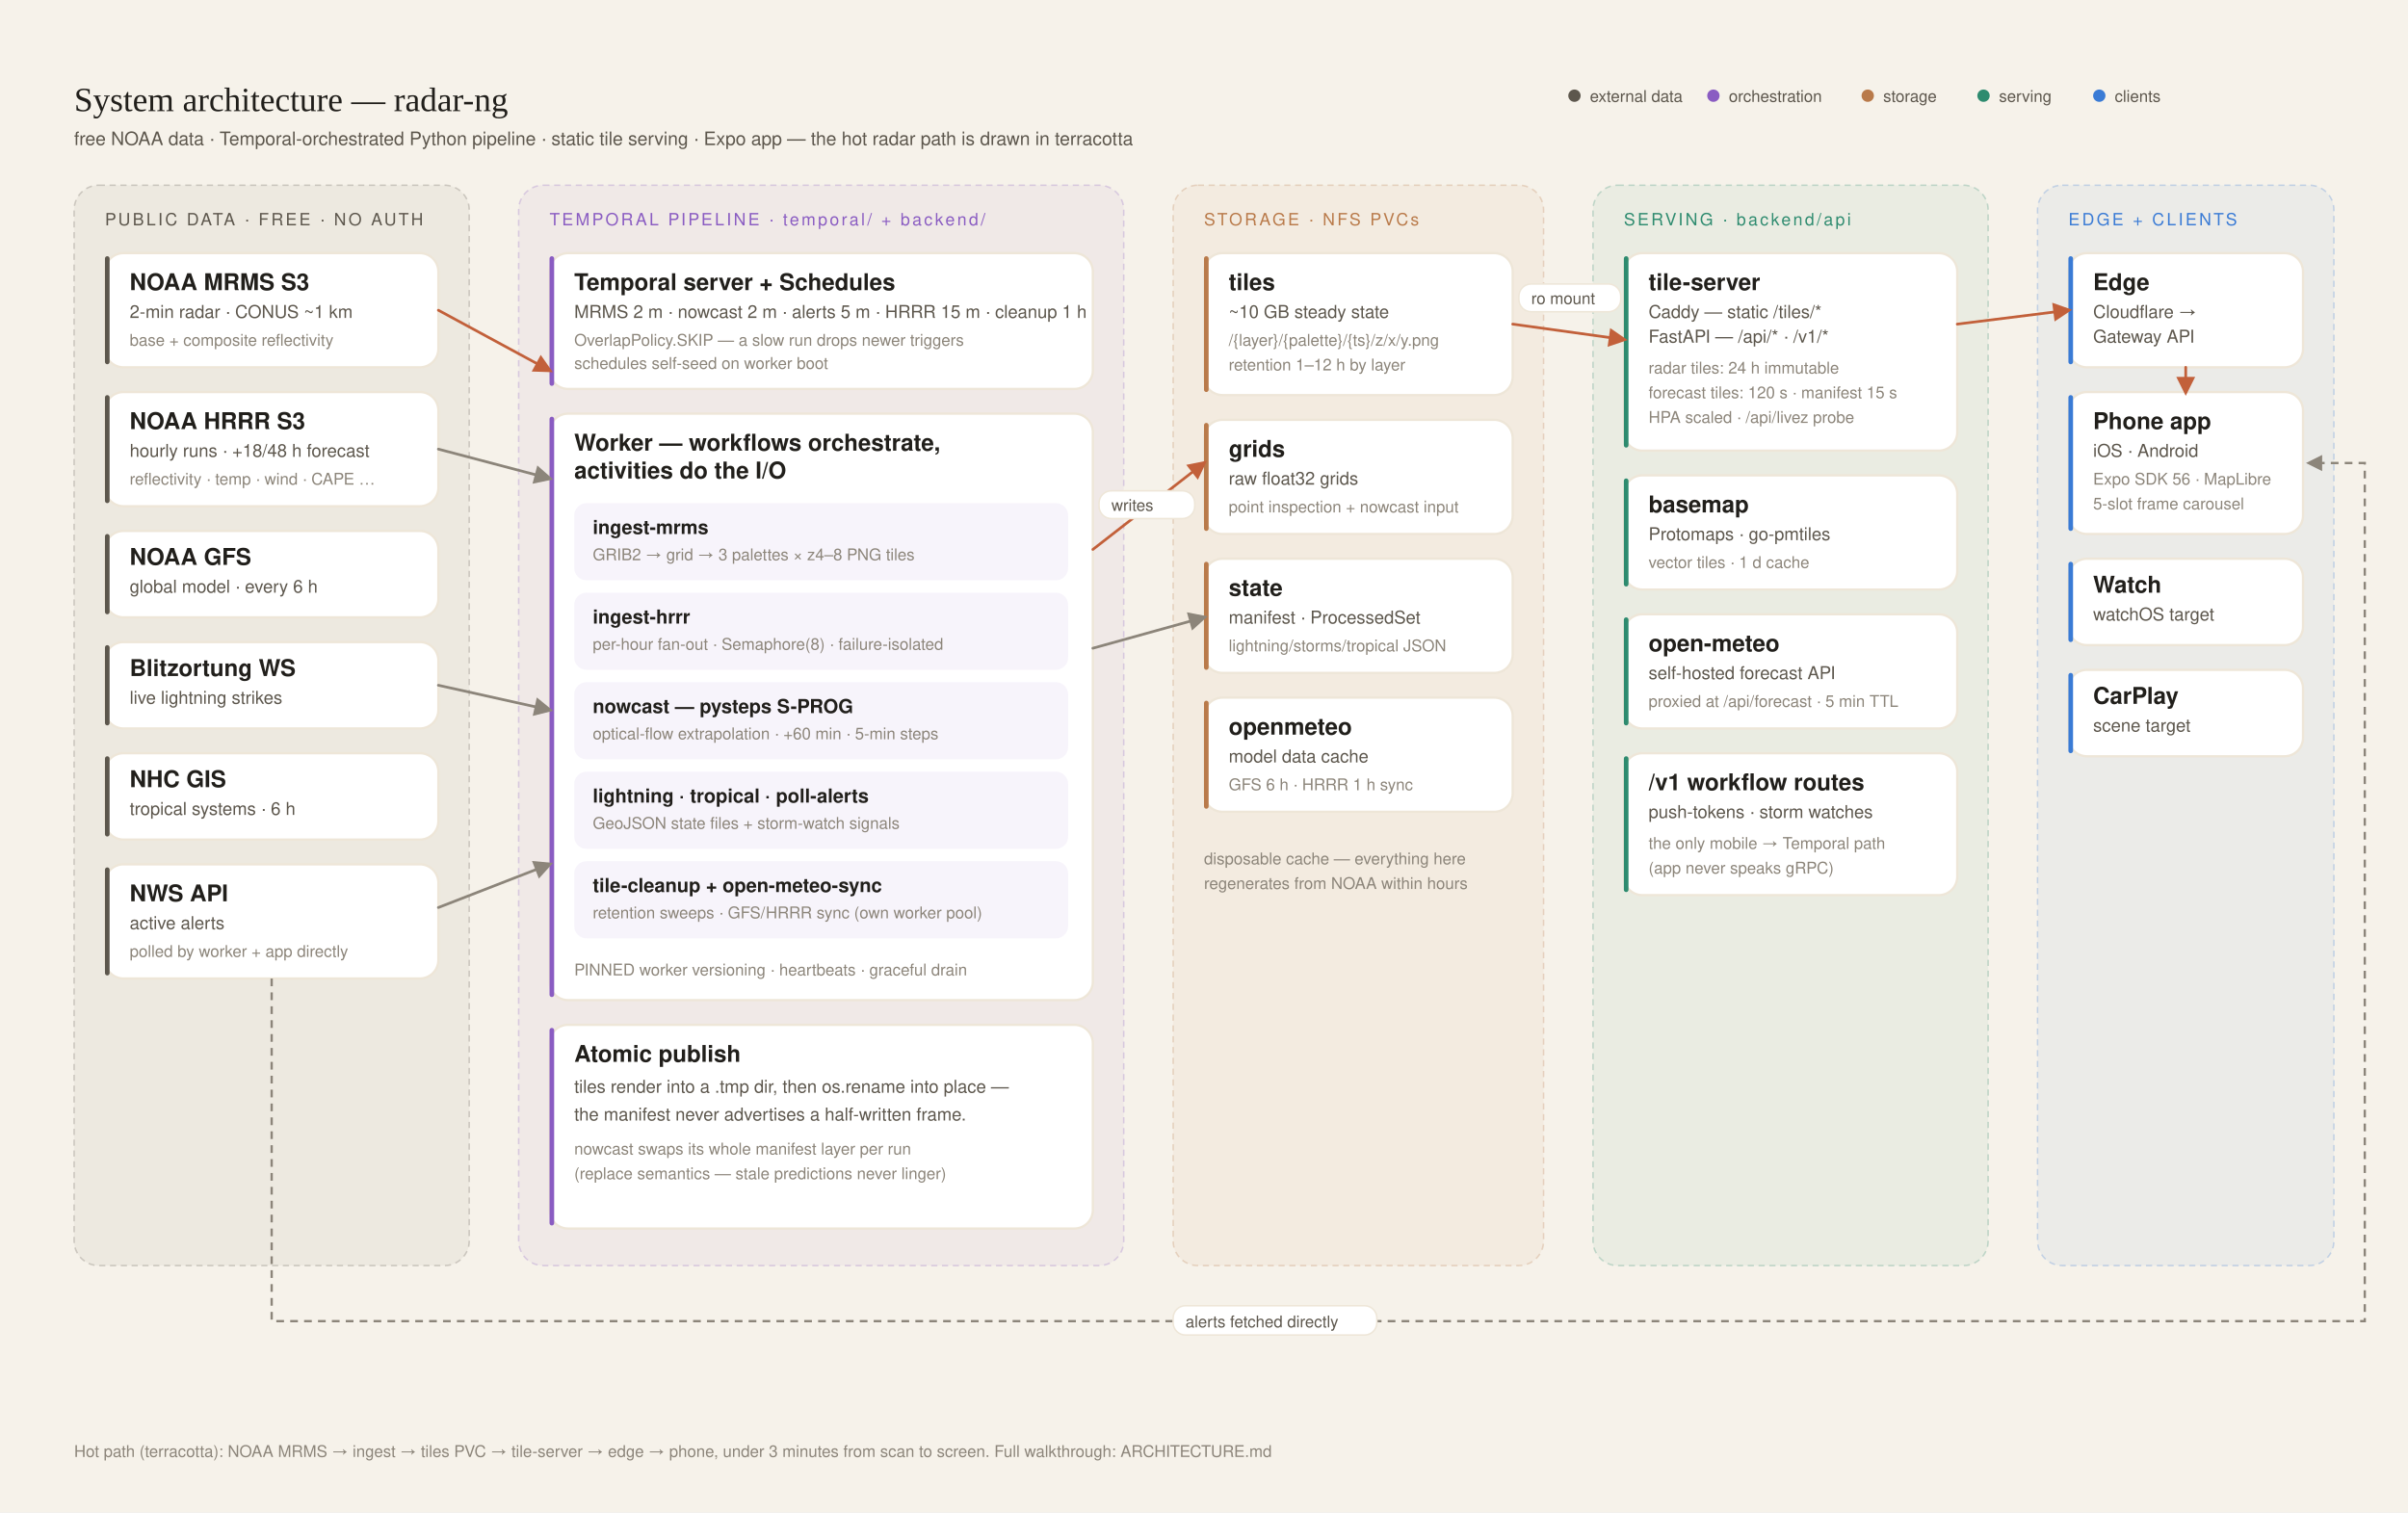
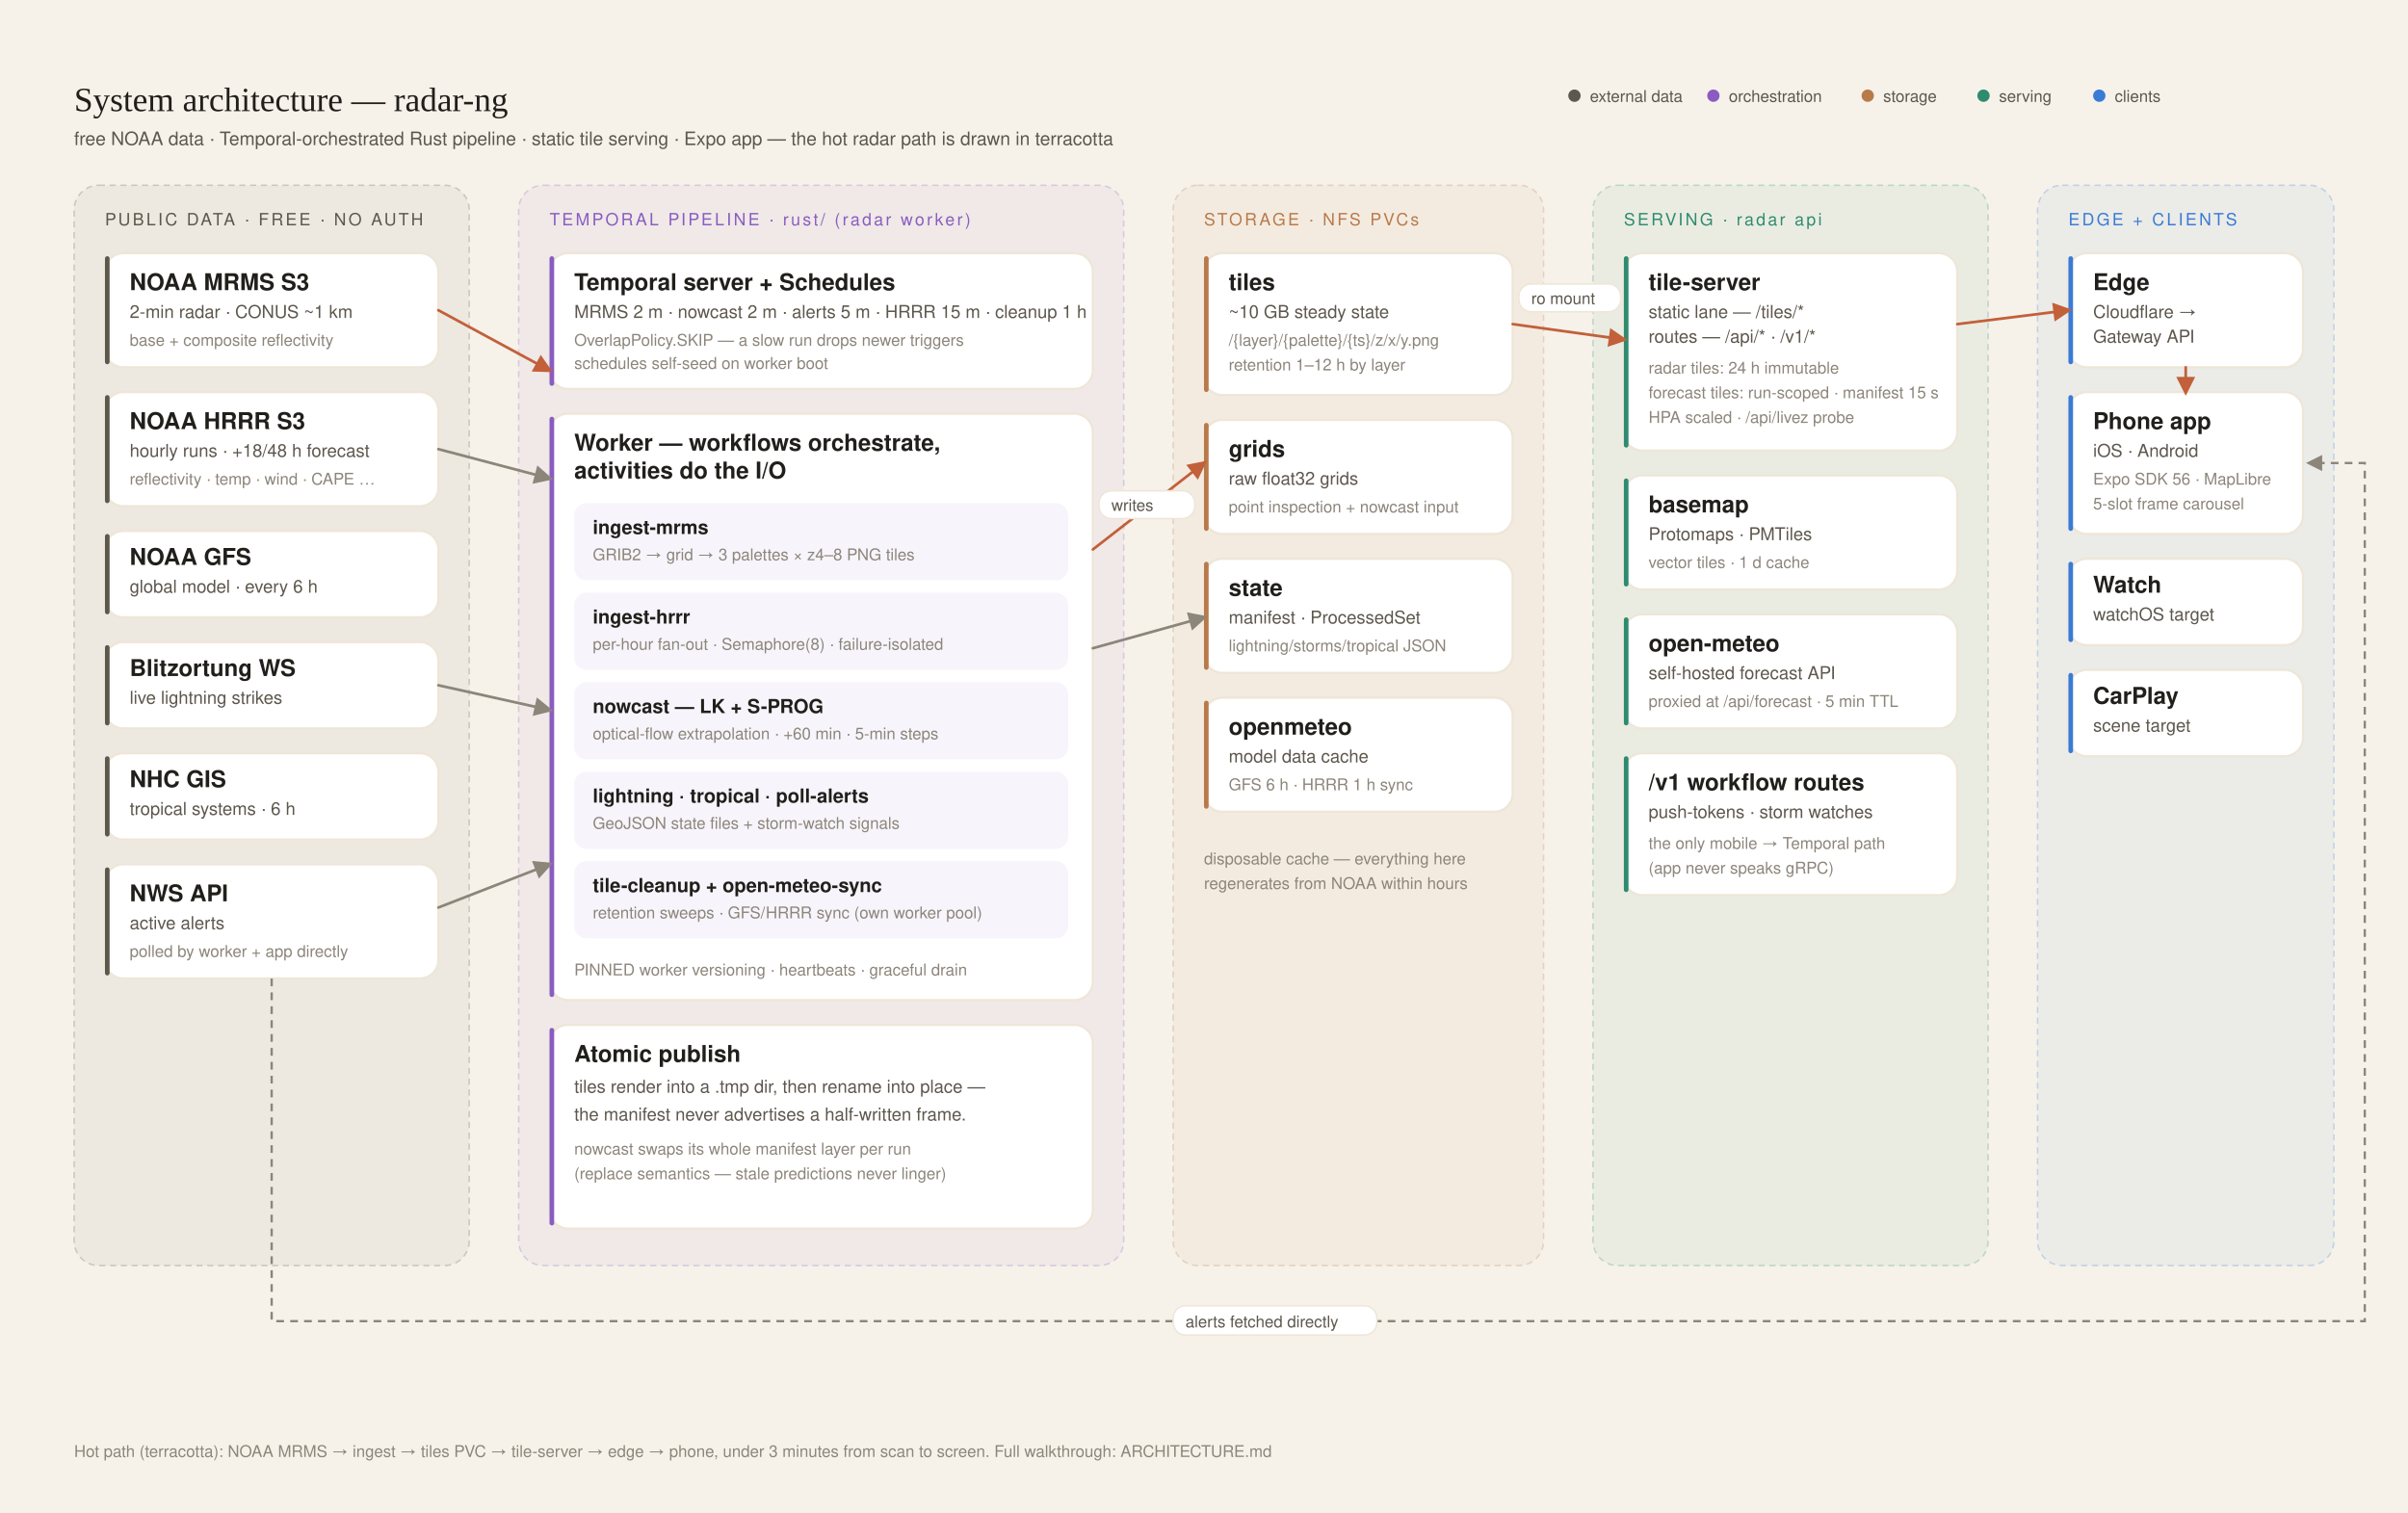
<svg xmlns="http://www.w3.org/2000/svg" width="1560" height="980" viewBox="0 0 1560 980">
  <defs>
    <marker id="arrHot" viewBox="0 0 10 10" refX="8" refY="5" markerWidth="7" markerHeight="7" orient="auto-start-reverse">
      <path d="M0 0 L10 5 L0 10 z" fill="#c2603a" />
    </marker>
    <marker id="arrSec" viewBox="0 0 10 10" refX="8" refY="5" markerWidth="7" markerHeight="7" orient="auto-start-reverse">
      <path d="M0 0 L10 5 L0 10 z" fill="#8c857a" />
    </marker>
  </defs>
  <rect x="0" y="0" width="1560" height="980" fill="#f6f2ea" />
  <text x="48" y="72" font-family="Georgia, 'Times New Roman', serif" font-size="22" fill="#211f1b">System architecture — radar-ng</text>
-   <text x="48" y="94" font-family="-apple-system, 'Segoe UI', Helvetica, Arial, sans-serif" font-size="12" fill="#5d574d">free NOAA data · Temporal-orchestrated Python pipeline · static tile serving · Expo app — the hot radar path is drawn in terracotta</text>
+   <text x="48" y="94" font-family="-apple-system, 'Segoe UI', Helvetica, Arial, sans-serif" font-size="12" fill="#5d574d">free NOAA data · Temporal-orchestrated Rust pipeline · static tile serving · Expo app — the hot radar path is drawn in terracotta</text>
  <circle cx="1020" cy="62" r="4" fill="#5d574d" />
  <text x="1030" y="66" font-family="-apple-system, 'Segoe UI', Helvetica, Arial, sans-serif" font-size="10.5" fill="#5d574d">external data</text>
  <circle cx="1110" cy="62" r="4" fill="#8a5cc2" />
  <text x="1120" y="66" font-family="-apple-system, 'Segoe UI', Helvetica, Arial, sans-serif" font-size="10.5" fill="#5d574d">orchestration</text>
  <circle cx="1210" cy="62" r="4" fill="#b97a4a" />
  <text x="1220" y="66" font-family="-apple-system, 'Segoe UI', Helvetica, Arial, sans-serif" font-size="10.5" fill="#5d574d">storage</text>
  <circle cx="1285" cy="62" r="4" fill="#2e8b6f" />
  <text x="1295" y="66" font-family="-apple-system, 'Segoe UI', Helvetica, Arial, sans-serif" font-size="10.5" fill="#5d574d">serving</text>
  <circle cx="1360" cy="62" r="4" fill="#3a7bd5" />
  <text x="1370" y="66" font-family="-apple-system, 'Segoe UI', Helvetica, Arial, sans-serif" font-size="10.5" fill="#5d574d">clients</text>
  <rect x="48" y="120" width="256" height="700" rx="16" fill="#5d574d" fill-opacity="0.06" stroke="#5d574d" stroke-opacity="0.25" stroke-width="1" stroke-dasharray="4 3" />
  <text x="68" y="146" font-family="-apple-system, 'Segoe UI', Helvetica, Arial, sans-serif" font-size="11" letter-spacing="1.5" fill="#5d574d">PUBLIC DATA · FREE · NO AUTH</text>
  <rect x="68" y="164" width="216" height="74" rx="12" fill="#ffffff" stroke="#eee6d8" stroke-width="1.5" />
  <rect x="68" y="166" width="3" height="70" rx="1.5" fill="#5d574d" />
  <text x="84" y="188" font-family="-apple-system, 'Segoe UI', Helvetica, Arial, sans-serif" font-size="15" font-weight="600" fill="#211f1b">NOAA MRMS S3</text>
  <text x="84" y="206" font-family="-apple-system, 'Segoe UI', Helvetica, Arial, sans-serif" font-size="11.5" fill="#5d574d">2-min radar · CONUS ~1 km</text>
  <text x="84" y="224" font-family="-apple-system, 'Segoe UI', Helvetica, Arial, sans-serif" font-size="10.5" fill="#8c857a">base + composite reflectivity</text>
  <rect x="68" y="254" width="216" height="74" rx="12" fill="#ffffff" stroke="#eee6d8" stroke-width="1.5" />
  <rect x="68" y="256" width="3" height="70" rx="1.5" fill="#5d574d" />
  <text x="84" y="278" font-family="-apple-system, 'Segoe UI', Helvetica, Arial, sans-serif" font-size="15" font-weight="600" fill="#211f1b">NOAA HRRR S3</text>
  <text x="84" y="296" font-family="-apple-system, 'Segoe UI', Helvetica, Arial, sans-serif" font-size="11.5" fill="#5d574d">hourly runs · +18/48 h forecast</text>
  <text x="84" y="314" font-family="-apple-system, 'Segoe UI', Helvetica, Arial, sans-serif" font-size="10.5" fill="#8c857a">reflectivity · temp · wind · CAPE …</text>
  <rect x="68" y="344" width="216" height="56" rx="12" fill="#ffffff" stroke="#eee6d8" stroke-width="1.5" />
  <rect x="68" y="346" width="3" height="52" rx="1.5" fill="#5d574d" />
  <text x="84" y="366" font-family="-apple-system, 'Segoe UI', Helvetica, Arial, sans-serif" font-size="15" font-weight="600" fill="#211f1b">NOAA GFS</text>
  <text x="84" y="384" font-family="-apple-system, 'Segoe UI', Helvetica, Arial, sans-serif" font-size="11.5" fill="#5d574d">global model · every 6 h</text>
  <rect x="68" y="416" width="216" height="56" rx="12" fill="#ffffff" stroke="#eee6d8" stroke-width="1.5" />
  <rect x="68" y="418" width="3" height="52" rx="1.5" fill="#5d574d" />
  <text x="84" y="438" font-family="-apple-system, 'Segoe UI', Helvetica, Arial, sans-serif" font-size="15" font-weight="600" fill="#211f1b">Blitzortung WS</text>
  <text x="84" y="456" font-family="-apple-system, 'Segoe UI', Helvetica, Arial, sans-serif" font-size="11.5" fill="#5d574d">live lightning strikes</text>
  <rect x="68" y="488" width="216" height="56" rx="12" fill="#ffffff" stroke="#eee6d8" stroke-width="1.5" />
  <rect x="68" y="490" width="3" height="52" rx="1.5" fill="#5d574d" />
  <text x="84" y="510" font-family="-apple-system, 'Segoe UI', Helvetica, Arial, sans-serif" font-size="15" font-weight="600" fill="#211f1b">NHC GIS</text>
  <text x="84" y="528" font-family="-apple-system, 'Segoe UI', Helvetica, Arial, sans-serif" font-size="11.5" fill="#5d574d">tropical systems · 6 h</text>
  <rect x="68" y="560" width="216" height="74" rx="12" fill="#ffffff" stroke="#eee6d8" stroke-width="1.5" />
  <rect x="68" y="562" width="3" height="70" rx="1.5" fill="#5d574d" />
  <text x="84" y="584" font-family="-apple-system, 'Segoe UI', Helvetica, Arial, sans-serif" font-size="15" font-weight="600" fill="#211f1b">NWS API</text>
  <text x="84" y="602" font-family="-apple-system, 'Segoe UI', Helvetica, Arial, sans-serif" font-size="11.5" fill="#5d574d">active alerts</text>
  <text x="84" y="620" font-family="-apple-system, 'Segoe UI', Helvetica, Arial, sans-serif" font-size="10.5" fill="#8c857a">polled by worker + app directly</text>
  <rect x="336" y="120" width="392" height="700" rx="16" fill="#8a5cc2" fill-opacity="0.06" stroke="#8a5cc2" stroke-opacity="0.25" stroke-width="1" stroke-dasharray="4 3" />
-   <text x="356" y="146" font-family="-apple-system, 'Segoe UI', Helvetica, Arial, sans-serif" font-size="11" letter-spacing="1.5" fill="#8a5cc2">TEMPORAL PIPELINE · temporal/ + backend/</text>
+   <text x="356" y="146" font-family="-apple-system, 'Segoe UI', Helvetica, Arial, sans-serif" font-size="11" letter-spacing="1.5" fill="#8a5cc2">TEMPORAL PIPELINE · rust/ (radar worker)</text>
  <rect x="356" y="164" width="352" height="88" rx="12" fill="#ffffff" stroke="#eee6d8" stroke-width="1.5" />
  <rect x="356" y="166" width="3" height="84" rx="1.5" fill="#8a5cc2" />
  <text x="372" y="188" font-family="-apple-system, 'Segoe UI', Helvetica, Arial, sans-serif" font-size="15" font-weight="600" fill="#211f1b">Temporal server + Schedules</text>
  <text x="372" y="206" font-family="-apple-system, 'Segoe UI', Helvetica, Arial, sans-serif" font-size="11.5" fill="#5d574d">MRMS 2 m · nowcast 2 m · alerts 5 m · HRRR 15 m · cleanup 1 h</text>
  <text x="372" y="224" font-family="-apple-system, 'Segoe UI', Helvetica, Arial, sans-serif" font-size="10.5" fill="#8c857a">OverlapPolicy.SKIP — a slow run drops newer triggers</text>
  <text x="372" y="239" font-family="-apple-system, 'Segoe UI', Helvetica, Arial, sans-serif" font-size="10.5" fill="#8c857a">schedules self-seed on worker boot</text>
  <rect x="356" y="268" width="352" height="380" rx="12" fill="#ffffff" stroke="#eee6d8" stroke-width="1.5" />
  <rect x="356" y="270" width="3" height="376" rx="1.5" fill="#8a5cc2" />
  <text x="372" y="292" font-family="-apple-system, 'Segoe UI', Helvetica, Arial, sans-serif" font-size="15" font-weight="600" fill="#211f1b">Worker — workflows orchestrate,</text>
  <text x="372" y="310" font-family="-apple-system, 'Segoe UI', Helvetica, Arial, sans-serif" font-size="15" font-weight="600" fill="#211f1b">activities do the I/O</text>
  <rect x="372" y="326" width="320" height="50" rx="8" fill="#8a5cc2" fill-opacity="0.07" />
  <text x="384" y="346" font-family="-apple-system, 'Segoe UI', Helvetica, Arial, sans-serif" font-size="12.5" font-weight="600" fill="#211f1b">ingest-mrms</text>
  <text x="384" y="363" font-family="-apple-system, 'Segoe UI', Helvetica, Arial, sans-serif" font-size="10.5" fill="#8c857a">GRIB2 → grid → 3 palettes × z4–8 PNG tiles</text>
  <rect x="372" y="384" width="320" height="50" rx="8" fill="#8a5cc2" fill-opacity="0.07" />
  <text x="384" y="404" font-family="-apple-system, 'Segoe UI', Helvetica, Arial, sans-serif" font-size="12.5" font-weight="600" fill="#211f1b">ingest-hrrr</text>
  <text x="384" y="421" font-family="-apple-system, 'Segoe UI', Helvetica, Arial, sans-serif" font-size="10.5" fill="#8c857a">per-hour fan-out · Semaphore(8) · failure-isolated</text>
  <rect x="372" y="442" width="320" height="50" rx="8" fill="#8a5cc2" fill-opacity="0.07" />
-   <text x="384" y="462" font-family="-apple-system, 'Segoe UI', Helvetica, Arial, sans-serif" font-size="12.5" font-weight="600" fill="#211f1b">nowcast — pysteps S-PROG</text>
+   <text x="384" y="462" font-family="-apple-system, 'Segoe UI', Helvetica, Arial, sans-serif" font-size="12.5" font-weight="600" fill="#211f1b">nowcast — LK + S-PROG</text>
  <text x="384" y="479" font-family="-apple-system, 'Segoe UI', Helvetica, Arial, sans-serif" font-size="10.5" fill="#8c857a">optical-flow extrapolation · +60 min · 5-min steps</text>
  <rect x="372" y="500" width="320" height="50" rx="8" fill="#8a5cc2" fill-opacity="0.07" />
  <text x="384" y="520" font-family="-apple-system, 'Segoe UI', Helvetica, Arial, sans-serif" font-size="12.5" font-weight="600" fill="#211f1b">lightning · tropical · poll-alerts</text>
  <text x="384" y="537" font-family="-apple-system, 'Segoe UI', Helvetica, Arial, sans-serif" font-size="10.5" fill="#8c857a">GeoJSON state files + storm-watch signals</text>
  <rect x="372" y="558" width="320" height="50" rx="8" fill="#8a5cc2" fill-opacity="0.07" />
  <text x="384" y="578" font-family="-apple-system, 'Segoe UI', Helvetica, Arial, sans-serif" font-size="12.5" font-weight="600" fill="#211f1b">tile-cleanup + open-meteo-sync</text>
  <text x="384" y="595" font-family="-apple-system, 'Segoe UI', Helvetica, Arial, sans-serif" font-size="10.5" fill="#8c857a">retention sweeps · GFS/HRRR sync (own worker pool)</text>
  <text x="372" y="632" font-family="-apple-system, 'Segoe UI', Helvetica, Arial, sans-serif" font-size="10.5" fill="#8c857a">PINNED worker versioning · heartbeats · graceful drain</text>
  <rect x="356" y="664" width="352" height="132" rx="12" fill="#ffffff" stroke="#eee6d8" stroke-width="1.5" />
  <rect x="356" y="666" width="3" height="128" rx="1.5" fill="#8a5cc2" />
  <text x="372" y="688" font-family="-apple-system, 'Segoe UI', Helvetica, Arial, sans-serif" font-size="15" font-weight="600" fill="#211f1b">Atomic publish</text>
-   <text x="372" y="708" font-family="-apple-system, 'Segoe UI', Helvetica, Arial, sans-serif" font-size="11.5" fill="#5d574d">tiles render into a .tmp dir, then os.rename into place —</text>
+   <text x="372" y="708" font-family="-apple-system, 'Segoe UI', Helvetica, Arial, sans-serif" font-size="11.5" fill="#5d574d">tiles render into a .tmp dir, then rename into place —</text>
  <text x="372" y="726" font-family="-apple-system, 'Segoe UI', Helvetica, Arial, sans-serif" font-size="11.5" fill="#5d574d">the manifest never advertises a half-written frame.</text>
  <text x="372" y="748" font-family="-apple-system, 'Segoe UI', Helvetica, Arial, sans-serif" font-size="10.5" fill="#8c857a">nowcast swaps its whole manifest layer per run</text>
  <text x="372" y="764" font-family="-apple-system, 'Segoe UI', Helvetica, Arial, sans-serif" font-size="10.5" fill="#8c857a">(replace semantics — stale predictions never linger)</text>
  <rect x="760" y="120" width="240" height="700" rx="16" fill="#b97a4a" fill-opacity="0.06" stroke="#b97a4a" stroke-opacity="0.25" stroke-width="1" stroke-dasharray="4 3" />
  <text x="780" y="146" font-family="-apple-system, 'Segoe UI', Helvetica, Arial, sans-serif" font-size="11" letter-spacing="1.5" fill="#b97a4a">STORAGE · NFS PVCs</text>
  <rect x="780" y="164" width="200" height="92" rx="12" fill="#ffffff" stroke="#eee6d8" stroke-width="1.5" />
  <rect x="780" y="166" width="3" height="88" rx="1.5" fill="#b97a4a" />
  <text x="796" y="188" font-family="-apple-system, 'Segoe UI', Helvetica, Arial, sans-serif" font-size="15" font-weight="600" fill="#211f1b">tiles</text>
  <text x="796" y="206" font-family="-apple-system, 'Segoe UI', Helvetica, Arial, sans-serif" font-size="11.5" fill="#5d574d">~10 GB steady state</text>
  <text x="796" y="224" font-family="-apple-system, 'Segoe UI', Helvetica, Arial, sans-serif" font-size="10.5" fill="#8c857a">/{layer}/{palette}/{ts}/z/x/y.png</text>
  <text x="796" y="240" font-family="-apple-system, 'Segoe UI', Helvetica, Arial, sans-serif" font-size="10.5" fill="#8c857a">retention 1–12 h by layer</text>
  <rect x="780" y="272" width="200" height="74" rx="12" fill="#ffffff" stroke="#eee6d8" stroke-width="1.5" />
  <rect x="780" y="274" width="3" height="70" rx="1.5" fill="#b97a4a" />
  <text x="796" y="296" font-family="-apple-system, 'Segoe UI', Helvetica, Arial, sans-serif" font-size="15" font-weight="600" fill="#211f1b">grids</text>
  <text x="796" y="314" font-family="-apple-system, 'Segoe UI', Helvetica, Arial, sans-serif" font-size="11.5" fill="#5d574d">raw float32 grids</text>
  <text x="796" y="332" font-family="-apple-system, 'Segoe UI', Helvetica, Arial, sans-serif" font-size="10.5" fill="#8c857a">point inspection + nowcast input</text>
  <rect x="780" y="362" width="200" height="74" rx="12" fill="#ffffff" stroke="#eee6d8" stroke-width="1.5" />
  <rect x="780" y="364" width="3" height="70" rx="1.5" fill="#b97a4a" />
  <text x="796" y="386" font-family="-apple-system, 'Segoe UI', Helvetica, Arial, sans-serif" font-size="15" font-weight="600" fill="#211f1b">state</text>
  <text x="796" y="404" font-family="-apple-system, 'Segoe UI', Helvetica, Arial, sans-serif" font-size="11.5" fill="#5d574d">manifest · ProcessedSet</text>
  <text x="796" y="422" font-family="-apple-system, 'Segoe UI', Helvetica, Arial, sans-serif" font-size="10.5" fill="#8c857a">lightning/storms/tropical JSON</text>
  <rect x="780" y="452" width="200" height="74" rx="12" fill="#ffffff" stroke="#eee6d8" stroke-width="1.5" />
  <rect x="780" y="454" width="3" height="70" rx="1.5" fill="#b97a4a" />
  <text x="796" y="476" font-family="-apple-system, 'Segoe UI', Helvetica, Arial, sans-serif" font-size="15" font-weight="600" fill="#211f1b">openmeteo</text>
  <text x="796" y="494" font-family="-apple-system, 'Segoe UI', Helvetica, Arial, sans-serif" font-size="11.5" fill="#5d574d">model data cache</text>
  <text x="796" y="512" font-family="-apple-system, 'Segoe UI', Helvetica, Arial, sans-serif" font-size="10.5" fill="#8c857a">GFS 6 h · HRRR 1 h sync</text>
  <text x="780" y="560" font-family="-apple-system, 'Segoe UI', Helvetica, Arial, sans-serif" font-size="10.5" fill="#8c857a">disposable cache — everything here</text>
  <text x="780" y="576" font-family="-apple-system, 'Segoe UI', Helvetica, Arial, sans-serif" font-size="10.5" fill="#8c857a">regenerates from NOAA within hours</text>
  <rect x="1032" y="120" width="256" height="700" rx="16" fill="#2e8b6f" fill-opacity="0.06" stroke="#2e8b6f" stroke-opacity="0.25" stroke-width="1" stroke-dasharray="4 3" />
-   <text x="1052" y="146" font-family="-apple-system, 'Segoe UI', Helvetica, Arial, sans-serif" font-size="11" letter-spacing="1.5" fill="#2e8b6f">SERVING · backend/api</text>
+   <text x="1052" y="146" font-family="-apple-system, 'Segoe UI', Helvetica, Arial, sans-serif" font-size="11" letter-spacing="1.5" fill="#2e8b6f">SERVING · radar api</text>
  <rect x="1052" y="164" width="216" height="128" rx="12" fill="#ffffff" stroke="#eee6d8" stroke-width="1.5" />
  <rect x="1052" y="166" width="3" height="124" rx="1.5" fill="#2e8b6f" />
  <text x="1068" y="188" font-family="-apple-system, 'Segoe UI', Helvetica, Arial, sans-serif" font-size="15" font-weight="600" fill="#211f1b">tile-server</text>
-   <text x="1068" y="206" font-family="-apple-system, 'Segoe UI', Helvetica, Arial, sans-serif" font-size="11.5" fill="#5d574d">Caddy — static /tiles/*</text>
-   <text x="1068" y="222" font-family="-apple-system, 'Segoe UI', Helvetica, Arial, sans-serif" font-size="11.5" fill="#5d574d">FastAPI — /api/* · /v1/*</text>
+   <text x="1068" y="206" font-family="-apple-system, 'Segoe UI', Helvetica, Arial, sans-serif" font-size="11.5" fill="#5d574d">static lane — /tiles/*</text>
+   <text x="1068" y="222" font-family="-apple-system, 'Segoe UI', Helvetica, Arial, sans-serif" font-size="11.5" fill="#5d574d">routes — /api/* · /v1/*</text>
  <text x="1068" y="242" font-family="-apple-system, 'Segoe UI', Helvetica, Arial, sans-serif" font-size="10.5" fill="#8c857a">radar tiles: 24 h immutable</text>
-   <text x="1068" y="258" font-family="-apple-system, 'Segoe UI', Helvetica, Arial, sans-serif" font-size="10.5" fill="#8c857a">forecast tiles: 120 s · manifest 15 s</text>
+   <text x="1068" y="258" font-family="-apple-system, 'Segoe UI', Helvetica, Arial, sans-serif" font-size="10.5" fill="#8c857a">forecast tiles: run-scoped · manifest 15 s</text>
  <text x="1068" y="274" font-family="-apple-system, 'Segoe UI', Helvetica, Arial, sans-serif" font-size="10.5" fill="#8c857a">HPA scaled · /api/livez probe</text>
  <rect x="1052" y="308" width="216" height="74" rx="12" fill="#ffffff" stroke="#eee6d8" stroke-width="1.5" />
  <rect x="1052" y="310" width="3" height="70" rx="1.5" fill="#2e8b6f" />
  <text x="1068" y="332" font-family="-apple-system, 'Segoe UI', Helvetica, Arial, sans-serif" font-size="15" font-weight="600" fill="#211f1b">basemap</text>
-   <text x="1068" y="350" font-family="-apple-system, 'Segoe UI', Helvetica, Arial, sans-serif" font-size="11.5" fill="#5d574d">Protomaps · go-pmtiles</text>
+   <text x="1068" y="350" font-family="-apple-system, 'Segoe UI', Helvetica, Arial, sans-serif" font-size="11.5" fill="#5d574d">Protomaps · PMTiles</text>
  <text x="1068" y="368" font-family="-apple-system, 'Segoe UI', Helvetica, Arial, sans-serif" font-size="10.5" fill="#8c857a">vector tiles · 1 d cache</text>
  <rect x="1052" y="398" width="216" height="74" rx="12" fill="#ffffff" stroke="#eee6d8" stroke-width="1.5" />
  <rect x="1052" y="400" width="3" height="70" rx="1.5" fill="#2e8b6f" />
  <text x="1068" y="422" font-family="-apple-system, 'Segoe UI', Helvetica, Arial, sans-serif" font-size="15" font-weight="600" fill="#211f1b">open-meteo</text>
  <text x="1068" y="440" font-family="-apple-system, 'Segoe UI', Helvetica, Arial, sans-serif" font-size="11.5" fill="#5d574d">self-hosted forecast API</text>
  <text x="1068" y="458" font-family="-apple-system, 'Segoe UI', Helvetica, Arial, sans-serif" font-size="10.5" fill="#8c857a">proxied at /api/forecast · 5 min TTL</text>
  <rect x="1052" y="488" width="216" height="92" rx="12" fill="#ffffff" stroke="#eee6d8" stroke-width="1.5" />
  <rect x="1052" y="490" width="3" height="88" rx="1.5" fill="#2e8b6f" />
  <text x="1068" y="512" font-family="-apple-system, 'Segoe UI', Helvetica, Arial, sans-serif" font-size="15" font-weight="600" fill="#211f1b">/v1 workflow routes</text>
  <text x="1068" y="530" font-family="-apple-system, 'Segoe UI', Helvetica, Arial, sans-serif" font-size="11.5" fill="#5d574d">push-tokens · storm watches</text>
  <text x="1068" y="550" font-family="-apple-system, 'Segoe UI', Helvetica, Arial, sans-serif" font-size="10.5" fill="#8c857a">the only mobile → Temporal path</text>
  <text x="1068" y="566" font-family="-apple-system, 'Segoe UI', Helvetica, Arial, sans-serif" font-size="10.5" fill="#8c857a">(app never speaks gRPC)</text>
  <rect x="1320" y="120" width="192" height="700" rx="16" fill="#3a7bd5" fill-opacity="0.06" stroke="#3a7bd5" stroke-opacity="0.25" stroke-width="1" stroke-dasharray="4 3" />
  <text x="1340" y="146" font-family="-apple-system, 'Segoe UI', Helvetica, Arial, sans-serif" font-size="11" letter-spacing="1.5" fill="#3a7bd5">EDGE + CLIENTS</text>
  <rect x="1340" y="164" width="152" height="74" rx="12" fill="#ffffff" stroke="#eee6d8" stroke-width="1.5" />
  <rect x="1340" y="166" width="3" height="70" rx="1.5" fill="#3a7bd5" />
  <text x="1356" y="188" font-family="-apple-system, 'Segoe UI', Helvetica, Arial, sans-serif" font-size="15" font-weight="600" fill="#211f1b">Edge</text>
  <text x="1356" y="206" font-family="-apple-system, 'Segoe UI', Helvetica, Arial, sans-serif" font-size="11.5" fill="#5d574d">Cloudflare →</text>
  <text x="1356" y="222" font-family="-apple-system, 'Segoe UI', Helvetica, Arial, sans-serif" font-size="11.5" fill="#5d574d">Gateway API</text>
  <rect x="1340" y="254" width="152" height="92" rx="12" fill="#ffffff" stroke="#eee6d8" stroke-width="1.5" />
  <rect x="1340" y="256" width="3" height="88" rx="1.5" fill="#3a7bd5" />
  <text x="1356" y="278" font-family="-apple-system, 'Segoe UI', Helvetica, Arial, sans-serif" font-size="15" font-weight="600" fill="#211f1b">Phone app</text>
  <text x="1356" y="296" font-family="-apple-system, 'Segoe UI', Helvetica, Arial, sans-serif" font-size="11.5" fill="#5d574d">iOS · Android</text>
  <text x="1356" y="314" font-family="-apple-system, 'Segoe UI', Helvetica, Arial, sans-serif" font-size="10.5" fill="#8c857a">Expo SDK 56 · MapLibre</text>
  <text x="1356" y="330" font-family="-apple-system, 'Segoe UI', Helvetica, Arial, sans-serif" font-size="10.5" fill="#8c857a">5-slot frame carousel</text>
  <rect x="1340" y="362" width="152" height="56" rx="12" fill="#ffffff" stroke="#eee6d8" stroke-width="1.5" />
  <rect x="1340" y="364" width="3" height="52" rx="1.5" fill="#3a7bd5" />
  <text x="1356" y="384" font-family="-apple-system, 'Segoe UI', Helvetica, Arial, sans-serif" font-size="15" font-weight="600" fill="#211f1b">Watch</text>
  <text x="1356" y="402" font-family="-apple-system, 'Segoe UI', Helvetica, Arial, sans-serif" font-size="11.5" fill="#5d574d">watchOS target</text>
  <rect x="1340" y="434" width="152" height="56" rx="12" fill="#ffffff" stroke="#eee6d8" stroke-width="1.5" />
  <rect x="1340" y="436" width="3" height="52" rx="1.5" fill="#3a7bd5" />
  <text x="1356" y="456" font-family="-apple-system, 'Segoe UI', Helvetica, Arial, sans-serif" font-size="15" font-weight="600" fill="#211f1b">CarPlay</text>
  <text x="1356" y="474" font-family="-apple-system, 'Segoe UI', Helvetica, Arial, sans-serif" font-size="11.5" fill="#5d574d">scene target</text>
  <line x1="284" y1="201" x2="356" y2="240" stroke="#c2603a" stroke-width="1.75" stroke-linecap="round" marker-end="url(#arrHot)" />
  <line x1="284" y1="291" x2="356" y2="310" stroke="#8c857a" stroke-width="1.75" stroke-linecap="round" marker-end="url(#arrSec)" />
  <line x1="284" y1="444" x2="356" y2="460" stroke="#8c857a" stroke-width="1.75" stroke-linecap="round" marker-end="url(#arrSec)" />
  <line x1="284" y1="588" x2="356" y2="560" stroke="#8c857a" stroke-width="1.75" stroke-linecap="round" marker-end="url(#arrSec)" />
  <line x1="708" y1="356" x2="780" y2="300" stroke="#c2603a" stroke-width="1.75" stroke-linecap="round" marker-end="url(#arrHot)" />
  <line x1="708" y1="420" x2="780" y2="400" stroke="#8c857a" stroke-width="1.75" stroke-linecap="round" marker-end="url(#arrSec)" />
  <rect x="712" y="318" width="62" height="18" rx="8" fill="#ffffff" stroke="#eee6d8" />
  <text x="720" y="331" font-family="-apple-system, 'Segoe UI', Helvetica, Arial, sans-serif" font-size="10.5" fill="#5d574d">writes</text>
  <line x1="980" y1="210" x2="1052" y2="220" stroke="#c2603a" stroke-width="1.75" stroke-linecap="round" marker-end="url(#arrHot)" />
  <rect x="984" y="184" width="66" height="18" rx="8" fill="#ffffff" stroke="#eee6d8" />
  <text x="992" y="197" font-family="-apple-system, 'Segoe UI', Helvetica, Arial, sans-serif" font-size="10.5" fill="#5d574d">ro mount</text>
  <line x1="1268" y1="210" x2="1340" y2="201" stroke="#c2603a" stroke-width="1.75" stroke-linecap="round" marker-end="url(#arrHot)" />
  <line x1="1416" y1="238" x2="1416" y2="254" stroke="#c2603a" stroke-width="1.75" stroke-linecap="round" marker-end="url(#arrHot)" />
  <path d="M 176 634 L 176 856 L 1532 856 L 1532 300 L 1496 300" fill="none" stroke="#8c857a" stroke-width="1.5" stroke-dasharray="5 4" marker-end="url(#arrSec)" />
  <rect x="760" y="846" width="132" height="19" rx="8" fill="#ffffff" stroke="#eee6d8" />
  <text x="768" y="860" font-family="-apple-system, 'Segoe UI', Helvetica, Arial, sans-serif" font-size="10.5" fill="#5d574d">alerts fetched directly</text>
  <text x="48" y="944" font-family="-apple-system, 'Segoe UI', Helvetica, Arial, sans-serif" font-size="10.5" fill="#8c857a">Hot path (terracotta): NOAA MRMS → ingest → tiles PVC → tile-server → edge → phone, under 3 minutes from scan to screen. Full walkthrough: ARCHITECTURE.md</text>
</svg>
